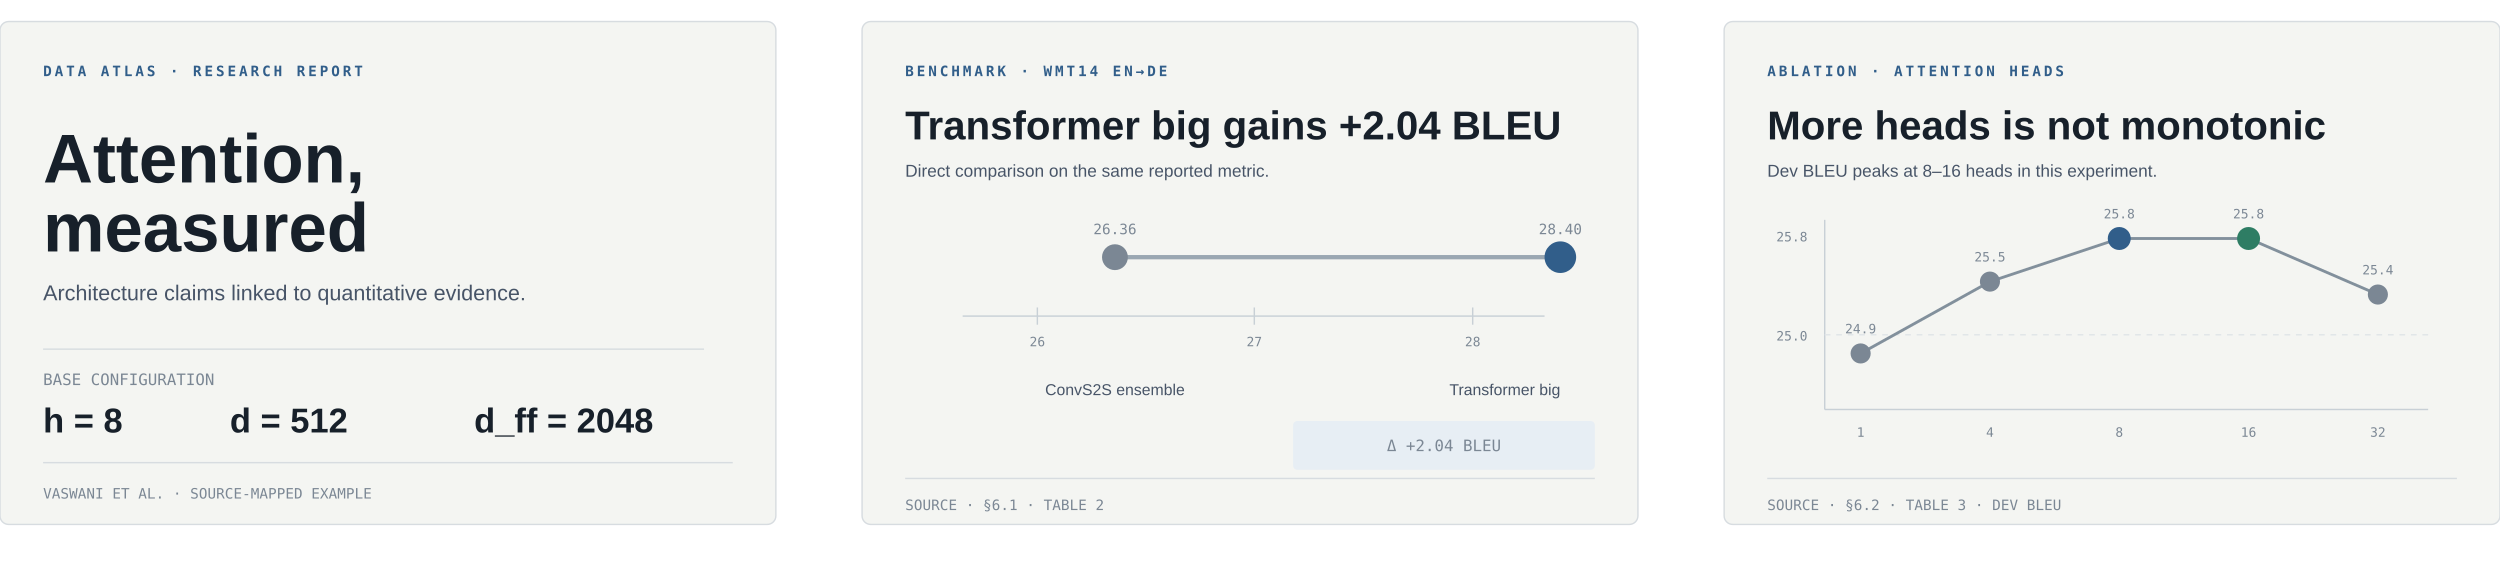
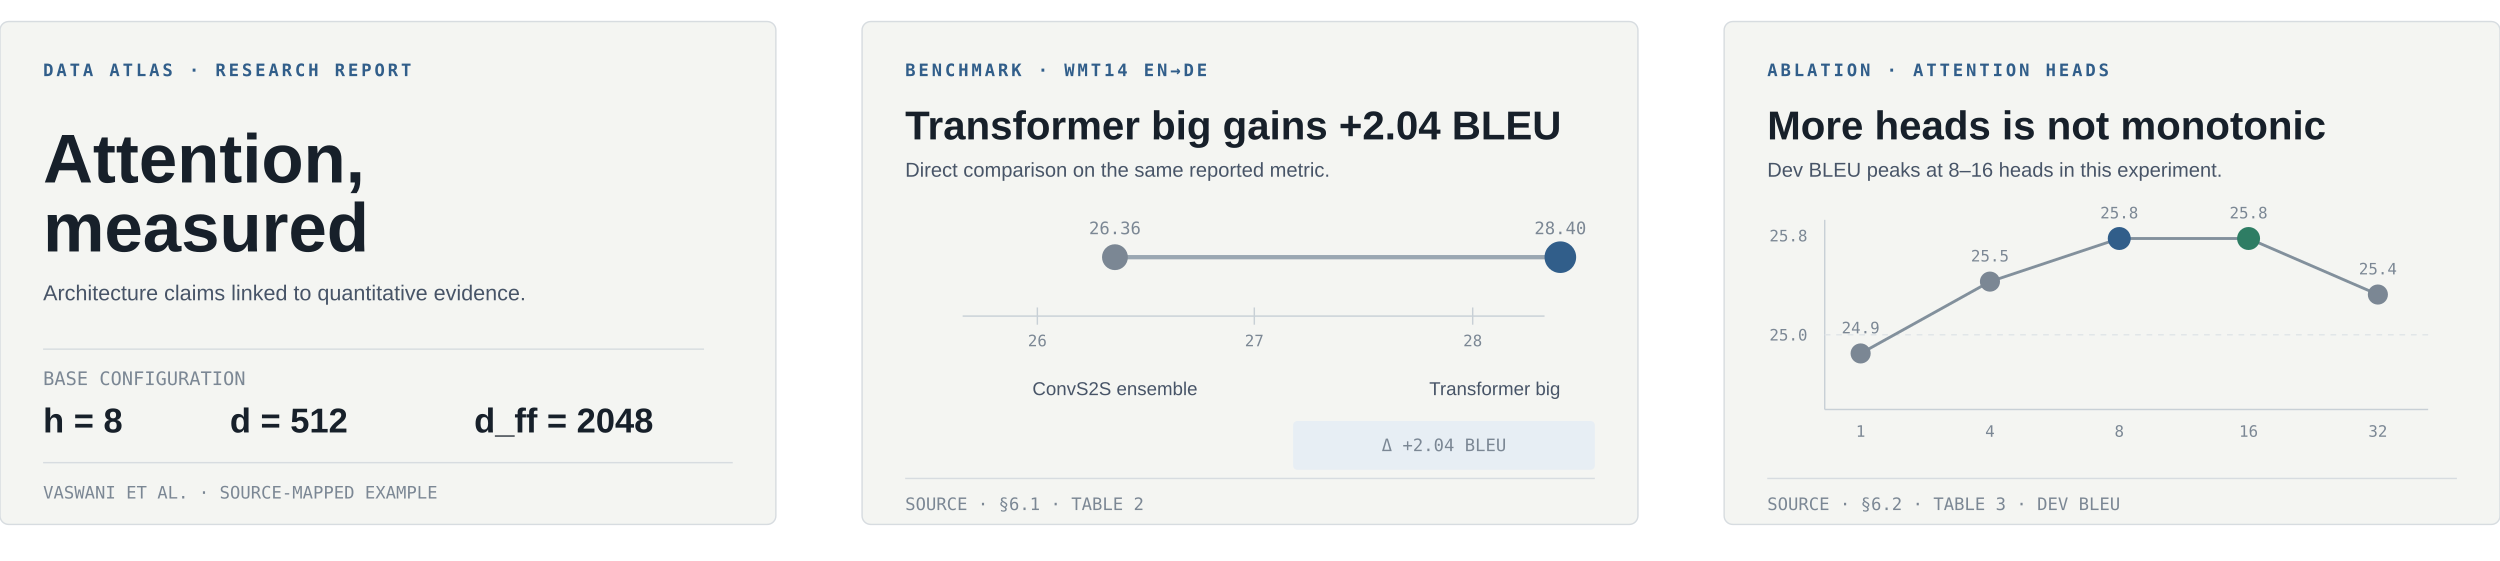
<svg xmlns="http://www.w3.org/2000/svg" width="1740" height="390" viewBox="0 0 1740 390">
  <rect width="1740" height="390" fill="transparent" />
  <style>
 .paper{fill:#F4F5F2;stroke:#D7DCE0;stroke-width:1}
-  .k{font:600 10px 'IBM Plex Mono','Consolas',monospace;letter-spacing:2px;fill:#315E8A}
+  .k{font:600 12px 'IBM Plex Mono','Consolas',monospace;letter-spacing:2px;fill:#315E8A}
 .h{font-family:'Manrope','Segoe UI',Arial,sans-serif;fill:#17202A;font-weight:700}
 .b{font-family:'IBM Plex Sans','Segoe UI',Arial,sans-serif;fill:#475467}
 .m{font-family:'IBM Plex Mono','Consolas',monospace;fill:#7B8794}
</style>
  <g transform="translate(0 15)">
    <rect class="paper" width="540" height="350" rx="6" />
    <text class="k" x="30" y="38">DATA ATLAS · RESEARCH REPORT</text>
    <text class="h" x="30" y="112" font-size="48">Attention,</text>
    <text class="h" x="30" y="160" font-size="48">measured</text>
    <text class="b" x="30" y="194" font-size="15">Architecture claims linked to quantitative evidence.</text>
    <line x1="30" y1="228" x2="490" y2="228" stroke="#D7DCE0" />
-     <text class="m" x="30" y="253" font-size="11">BASE CONFIGURATION</text>
+     <text class="m" x="30" y="253" font-size="13">BASE CONFIGURATION</text>
    <text class="h" x="30" y="286" font-size="24" fill="#315E8A">h = 8</text>
    <text class="h" x="160" y="286" font-size="24">d = 512</text>
    <text class="h" x="330" y="286" font-size="24" fill="#2E7D64">d_ff = 2048</text>
    <line x1="30" y1="307" x2="510" y2="307" stroke="#D7DCE0" />
-     <text class="m" x="30" y="332" font-size="10">VASWANI ET AL. · SOURCE-MAPPED EXAMPLE</text>
+     <text class="m" x="30" y="332" font-size="12">VASWANI ET AL. · SOURCE-MAPPED EXAMPLE</text>
  </g>
  <g transform="translate(600 15)">
    <rect class="paper" width="540" height="350" rx="6" />
    <text class="k" x="30" y="38">BENCHMARK · WMT14 EN→DE</text>
    <text class="h" x="30" y="82" font-size="28">Transformer big gains +2.04 BLEU</text>
-     <text class="b" x="30" y="108" font-size="12">Direct comparison on the same reported metric.</text>
+     <text class="b" x="30" y="108" font-size="14">Direct comparison on the same reported metric.</text>
    <line x1="70" y1="205" x2="475" y2="205" stroke="#C8D0D6" stroke-width="1" />
    <line x1="122" y1="199" x2="122" y2="211" stroke="#C8D0D6" />
    <line x1="273" y1="199" x2="273" y2="211" stroke="#C8D0D6" />
    <line x1="425" y1="199" x2="425" y2="211" stroke="#C8D0D6" />
-     <text class="m" x="122" y="226" text-anchor="middle" font-size="9">26</text>
-     <text class="m" x="273" y="226" text-anchor="middle" font-size="9">27</text>
-     <text class="m" x="425" y="226" text-anchor="middle" font-size="9">28</text>
+     <text class="m" x="122" y="226" text-anchor="middle" font-size="11">26</text>
+     <text class="m" x="273" y="226" text-anchor="middle" font-size="11">27</text>
+     <text class="m" x="425" y="226" text-anchor="middle" font-size="11">28</text>
    <line x1="176" y1="164" x2="486" y2="164" stroke="#9AA7B2" stroke-width="3" />
    <circle cx="176" cy="164" r="9" fill="#7B8794" />
    <circle cx="486" cy="164" r="11" fill="#315E8A" />
-     <text class="m" x="176" y="148" text-anchor="middle" font-size="10">26.36</text>
-     <text class="m" x="486" y="148" text-anchor="middle" font-size="10" fill="#315E8A">28.40</text>
-     <text class="b" x="176" y="260" text-anchor="middle" font-size="11">ConvS2S ensemble</text>
-     <text class="b" x="486" y="260" text-anchor="end" font-size="11">Transformer big</text>
+     <text class="m" x="176" y="148" text-anchor="middle" font-size="12">26.36</text>
+     <text class="m" x="486" y="148" text-anchor="middle" font-size="12" fill="#315E8A">28.40</text>
+     <text class="b" x="176" y="260" text-anchor="middle" font-size="13">ConvS2S ensemble</text>
+     <text class="b" x="486" y="260" text-anchor="end" font-size="13">Transformer big</text>
    <rect x="300" y="278" width="210" height="34" rx="3" fill="#E7EEF4" />
-     <text class="m" x="405" y="299" text-anchor="middle" font-size="11" fill="#315E8A">Δ +2.04 BLEU</text>
+     <text class="m" x="405" y="299" text-anchor="middle" font-size="12" fill="#315E8A">Δ +2.04 BLEU</text>
    <line x1="30" y1="318" x2="510" y2="318" stroke="#D7DCE0" />
-     <text class="m" x="30" y="340" font-size="10">SOURCE · §6.1 · TABLE 2</text>
+     <text class="m" x="30" y="340" font-size="12">SOURCE · §6.1 · TABLE 2</text>
  </g>
  <g transform="translate(1200 15)">
    <rect class="paper" width="540" height="350" rx="6" />
    <text class="k" x="30" y="38">ABLATION · ATTENTION HEADS</text>
    <text class="h" x="30" y="82" font-size="28">More heads is not monotonic</text>
-     <text class="b" x="30" y="108" font-size="12">Dev BLEU peaks at 8–16 heads in this experiment.</text>
+     <text class="b" x="30" y="108" font-size="14">Dev BLEU peaks at 8–16 heads in this experiment.</text>
    <line x1="70" y1="270" x2="490" y2="270" stroke="#C8D0D6" />
    <line x1="70" y1="138" x2="70" y2="270" stroke="#C8D0D6" />
    <line x1="70" y1="218" x2="490" y2="218" stroke="#E1E5E8" stroke-dasharray="4 4" />
-     <text class="m" x="58" y="222" text-anchor="end" font-size="9">25.0</text>
-     <text class="m" x="58" y="153" text-anchor="end" font-size="9">25.8</text>
+     <text class="m" x="58" y="222" text-anchor="end" font-size="11">25.0</text>
+     <text class="m" x="58" y="153" text-anchor="end" font-size="11">25.8</text>
    <polyline points="95,231 185,181 275,151 365,151 455,190" fill="none" stroke="#82909C" stroke-width="2" />
    <circle cx="95" cy="231" r="7" fill="#7B8794" />
    <circle cx="185" cy="181" r="7" fill="#7B8794" />
    <circle cx="275" cy="151" r="8" fill="#315E8A" />
    <circle cx="365" cy="151" r="8" fill="#2E7D64" />
    <circle cx="455" cy="190" r="7" fill="#7B8794" />
-     <text class="m" x="95" y="217" text-anchor="middle" font-size="9">24.9</text>
-     <text class="m" x="185" y="167" text-anchor="middle" font-size="9">25.5</text>
-     <text class="m" x="275" y="137" text-anchor="middle" font-size="9" fill="#315E8A">25.8</text>
-     <text class="m" x="365" y="137" text-anchor="middle" font-size="9" fill="#2E7D64">25.8</text>
-     <text class="m" x="455" y="176" text-anchor="middle" font-size="9">25.4</text>
-     <text class="m" x="95" y="289" text-anchor="middle" font-size="9">1</text>
-     <text class="m" x="185" y="289" text-anchor="middle" font-size="9">4</text>
-     <text class="m" x="275" y="289" text-anchor="middle" font-size="9">8</text>
-     <text class="m" x="365" y="289" text-anchor="middle" font-size="9">16</text>
-     <text class="m" x="455" y="289" text-anchor="middle" font-size="9">32</text>
+     <text class="m" x="95" y="217" text-anchor="middle" font-size="11">24.9</text>
+     <text class="m" x="185" y="167" text-anchor="middle" font-size="11">25.5</text>
+     <text class="m" x="275" y="137" text-anchor="middle" font-size="11" fill="#315E8A">25.8</text>
+     <text class="m" x="365" y="137" text-anchor="middle" font-size="11" fill="#2E7D64">25.8</text>
+     <text class="m" x="455" y="176" text-anchor="middle" font-size="11">25.4</text>
+     <text class="m" x="95" y="289" text-anchor="middle" font-size="11">1</text>
+     <text class="m" x="185" y="289" text-anchor="middle" font-size="11">4</text>
+     <text class="m" x="275" y="289" text-anchor="middle" font-size="11">8</text>
+     <text class="m" x="365" y="289" text-anchor="middle" font-size="11">16</text>
+     <text class="m" x="455" y="289" text-anchor="middle" font-size="11">32</text>
    <line x1="30" y1="318" x2="510" y2="318" stroke="#D7DCE0" />
-     <text class="m" x="30" y="340" font-size="10">SOURCE · §6.2 · TABLE 3 · DEV BLEU</text>
+     <text class="m" x="30" y="340" font-size="12">SOURCE · §6.2 · TABLE 3 · DEV BLEU</text>
  </g>
</svg>
